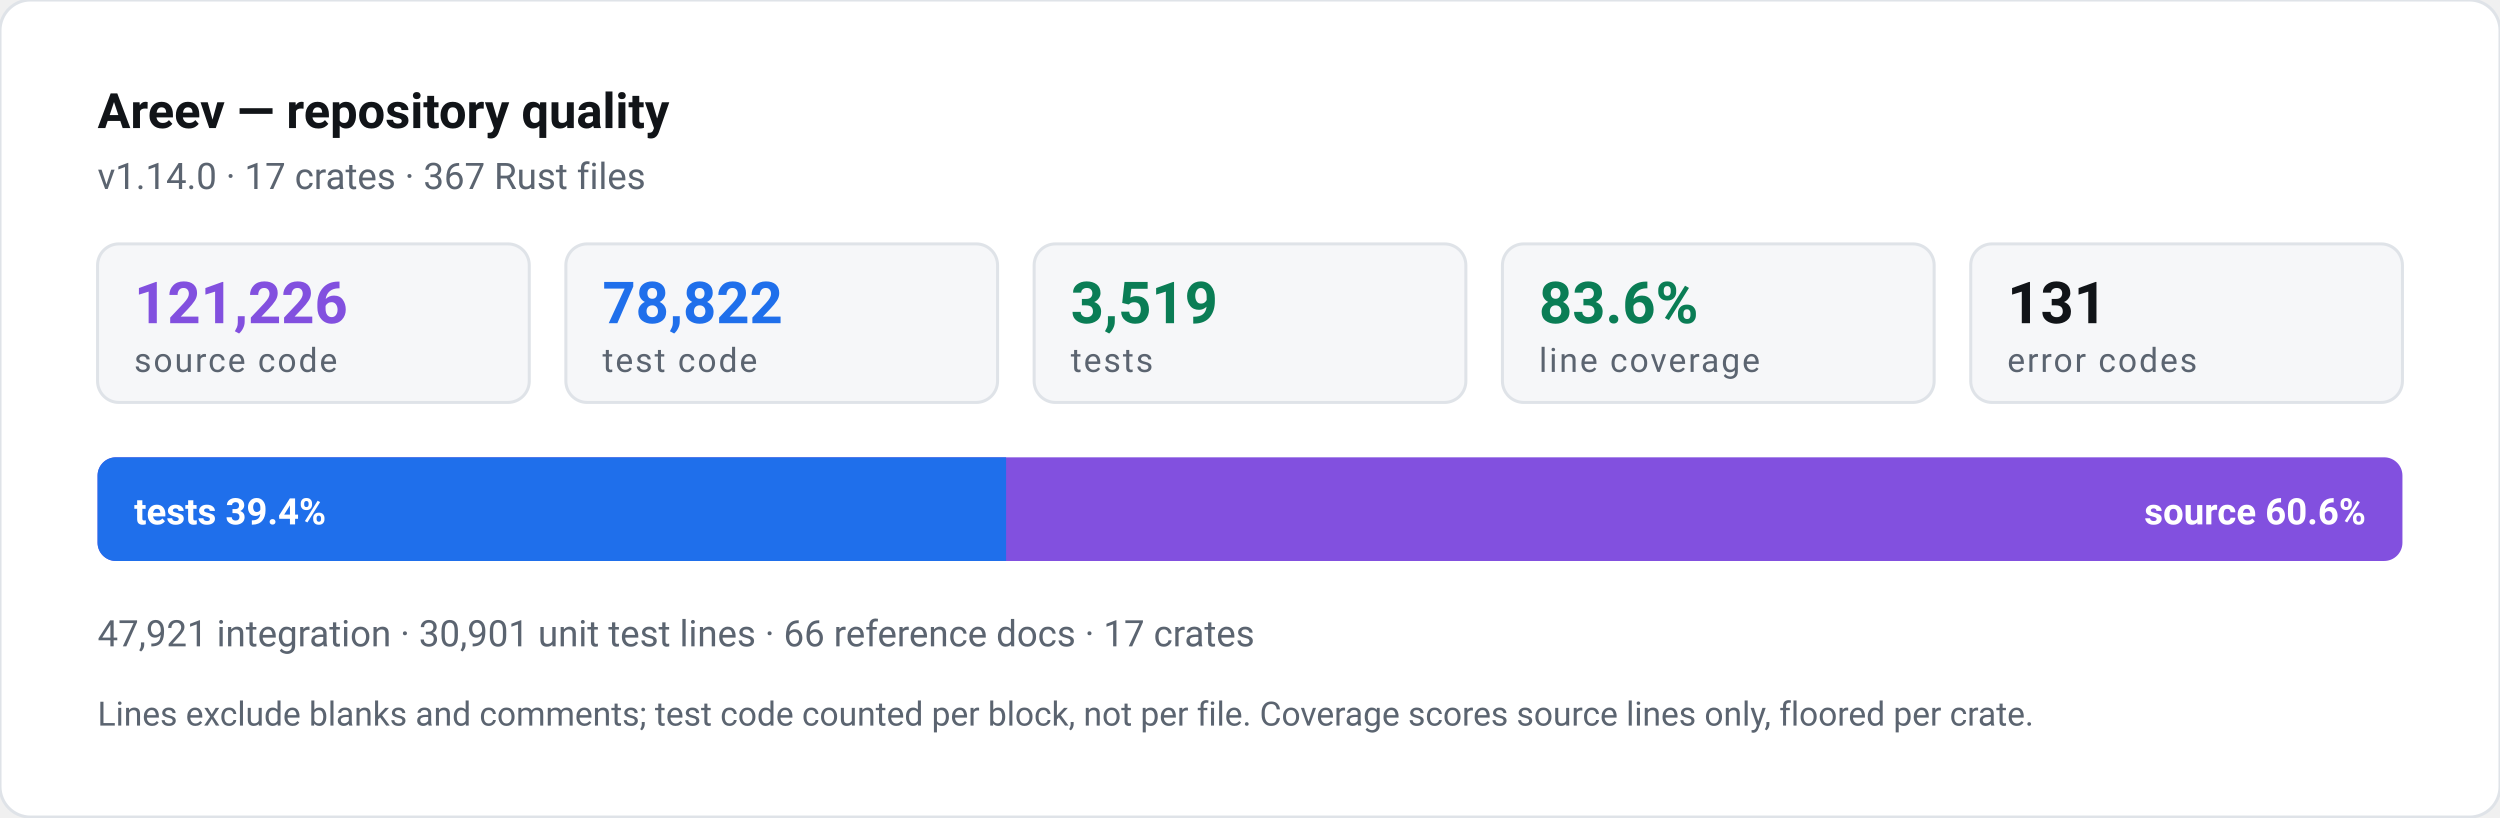
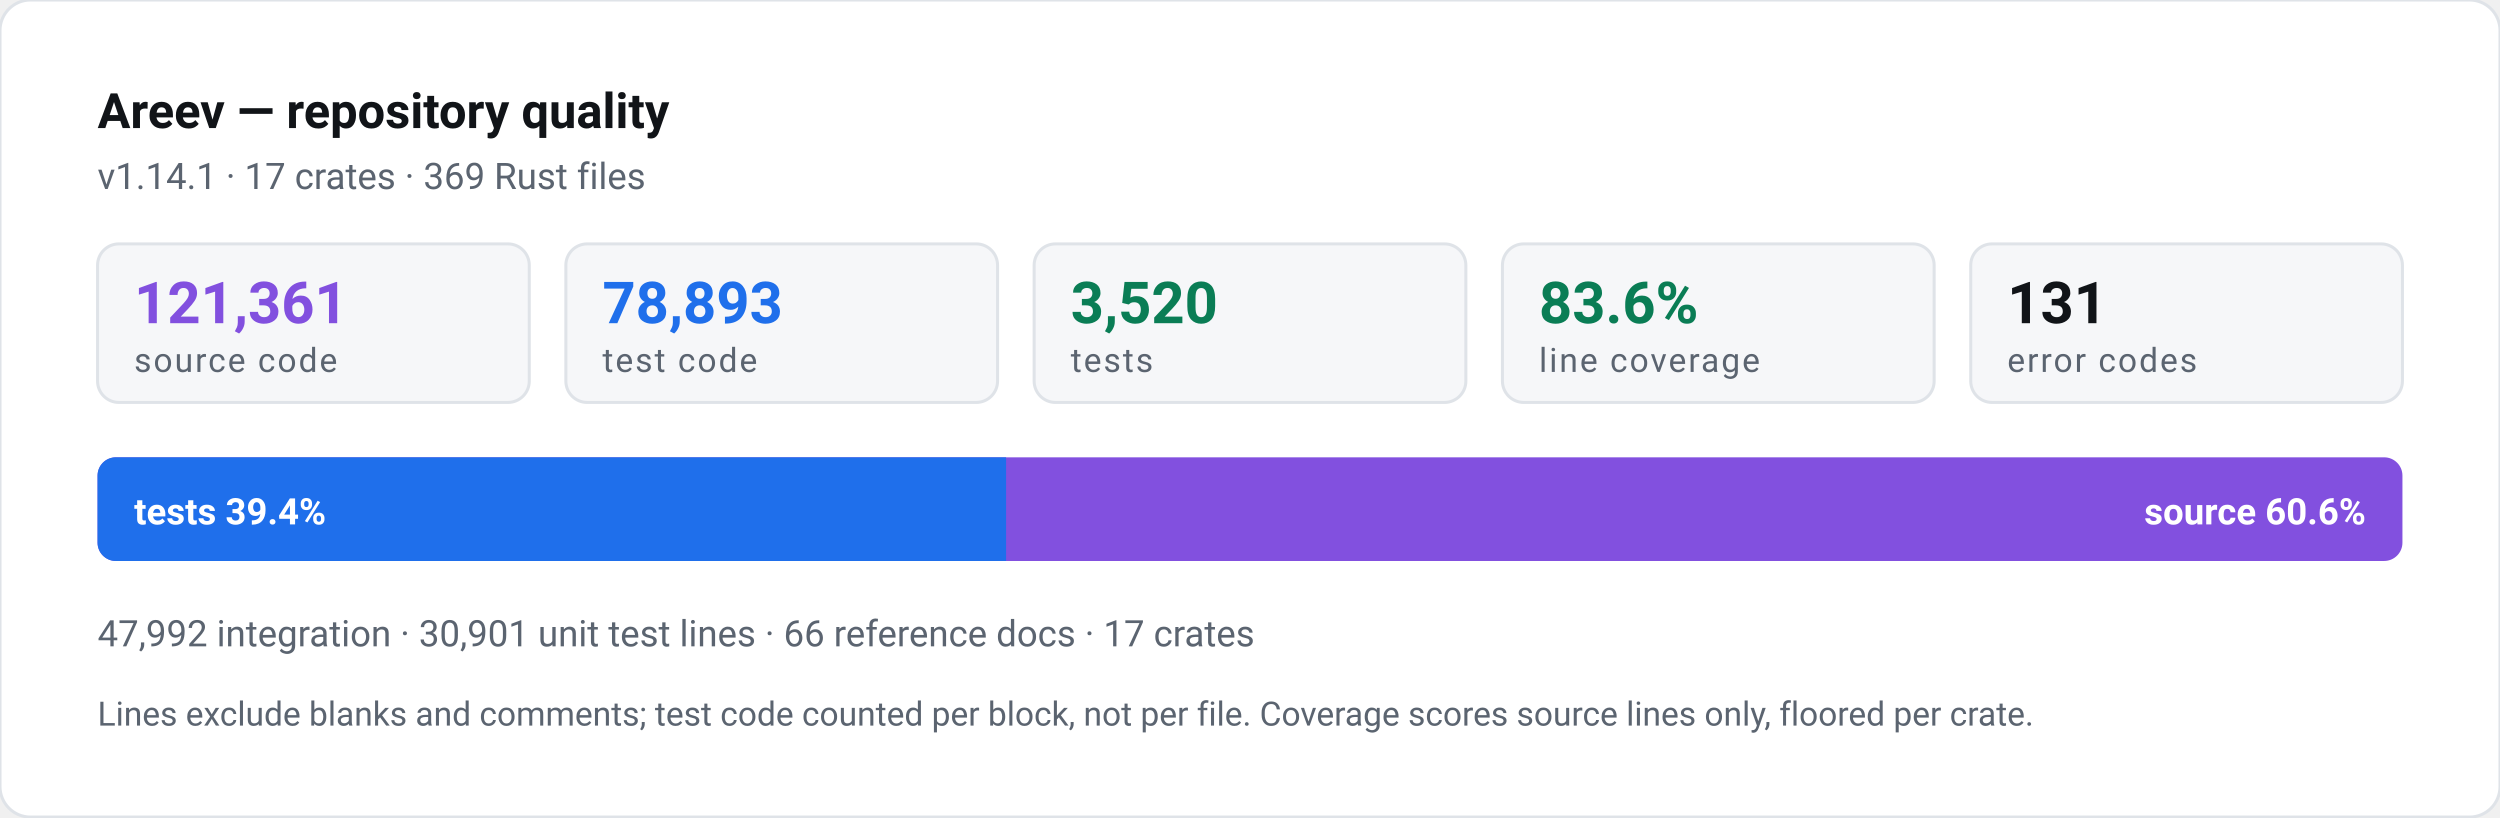
- <svg xmlns="http://www.w3.org/2000/svg" width="820" height="268" viewBox="0 0 820 268" role="img" aria-label="Areev repository quality: 78,822 lines of test code against 121,226 lines of source, 3,519 tests, 83.6% line coverage">
+ <svg xmlns="http://www.w3.org/2000/svg" width="820" height="268" viewBox="0 0 820 268" role="img" aria-label="Areev repository quality: 78,893 lines of test code against 121,361 lines of source, 3,520 tests, 83.6% line coverage">
  <style>text{font-family:ui-sans-serif,-apple-system,"Segoe UI",Roboto,Helvetica,Arial,sans-serif}.n{font-weight:700;font-variant-numeric:tabular-nums}.l{font-size:11px;letter-spacing:.06em;text-transform:uppercase}</style>
  <rect width="820" height="268" rx="10" fill="#ffffff" stroke="#dfe3e8" />
  <text x="32" y="42" class="n" font-size="16" fill="#111418">Areev — repository quality</text>
-   <text x="32" y="62" font-size="12" fill="#5b6470">v1.14.0 · 17 crates · 367 Rust files</text>
+   <text x="32" y="62" font-size="12" fill="#5b6470">v1.14.1 · 17 crates · 369 Rust files</text>
  <rect x="32.0" y="80" width="141.6" height="52" rx="7" fill="#f6f7f9" stroke="#dfe3e8" />
-   <text x="44.0" y="106" class="n" font-size="19" fill="#8250df">121,226</text>
+   <text x="44.0" y="106" class="n" font-size="19" fill="#8250df">121,361</text>
  <text x="44.0" y="122" class="l" fill="#5b6470">source code</text>
  <rect x="185.6" y="80" width="141.6" height="52" rx="7" fill="#f6f7f9" stroke="#dfe3e8" />
-   <text x="197.6" y="106" class="n" font-size="19" fill="#1f6feb">78,822</text>
+   <text x="197.6" y="106" class="n" font-size="19" fill="#1f6feb">78,893</text>
  <text x="197.6" y="122" class="l" fill="#5b6470">test code</text>
  <rect x="339.2" y="80" width="141.6" height="52" rx="7" fill="#f6f7f9" stroke="#dfe3e8" />
-   <text x="351.2" y="106" class="n" font-size="19" fill="#0a7d55">3,519</text>
+   <text x="351.2" y="106" class="n" font-size="19" fill="#0a7d55">3,520</text>
  <text x="351.2" y="122" class="l" fill="#5b6470">tests</text>
  <rect x="492.8" y="80" width="141.6" height="52" rx="7" fill="#f6f7f9" stroke="#dfe3e8" />
  <text x="504.8" y="106" class="n" font-size="19" fill="#0a7d55">83.6%</text>
  <text x="504.8" y="122" class="l" fill="#5b6470">line coverage</text>
  <rect x="646.4" y="80" width="141.6" height="52" rx="7" fill="#f6f7f9" stroke="#dfe3e8" />
  <text x="658.4" y="106" class="n" font-size="19" fill="#111418">131</text>
  <text x="658.4" y="122" class="l" fill="#5b6470">error codes</text>
  <rect x="32" y="150" width="756" height="34" rx="6" fill="#8250df" />
  <path d="M32 156a6 6 0 0 1 6-6h292v34h-292a6 6 0 0 1-6-6z" fill="#1f6feb" />
  <text x="44" y="172" class="n" font-size="12" fill="#ffffff">tests 39.4%</text>
  <text x="776" y="172" class="n" font-size="12" fill="#ffffff" text-anchor="end">source 60.6%</text>
-   <text x="32" y="212" font-size="12" fill="#5b6470">47,921 integration · 30,901 unit test lines · 66 reference docs · 17 crates</text>
+   <text x="32" y="212" font-size="12" fill="#5b6470">47,992 integration · 30,901 unit test lines · 66 reference docs · 17 crates</text>
  <text x="32" y="238" font-size="11" fill="#5b6470">Lines exclude blanks and comments; test code counted per block, not per file. Coverage scores source lines only, floored per crate.</text>
</svg>
